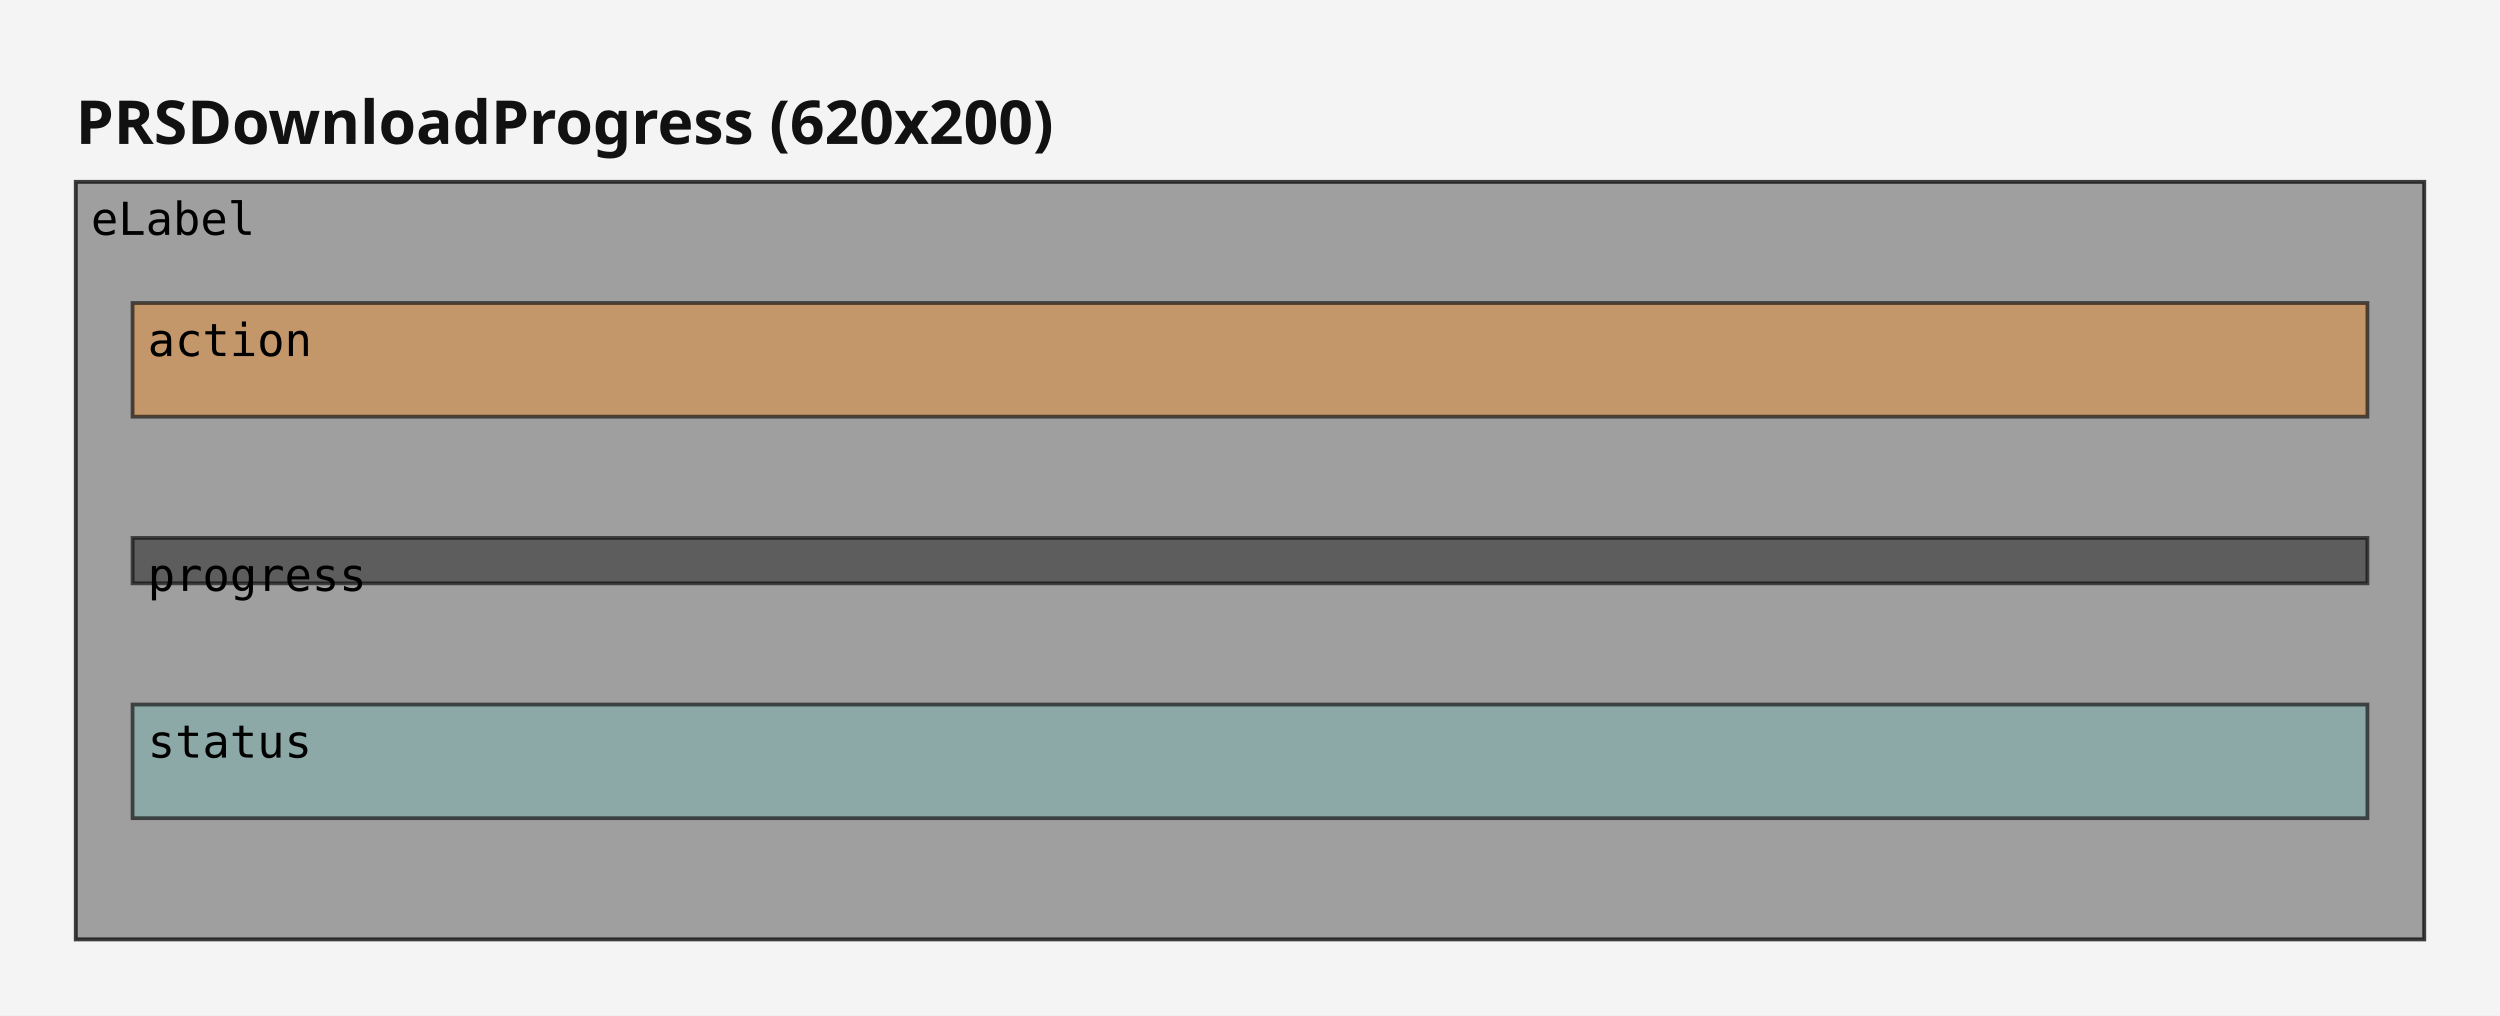
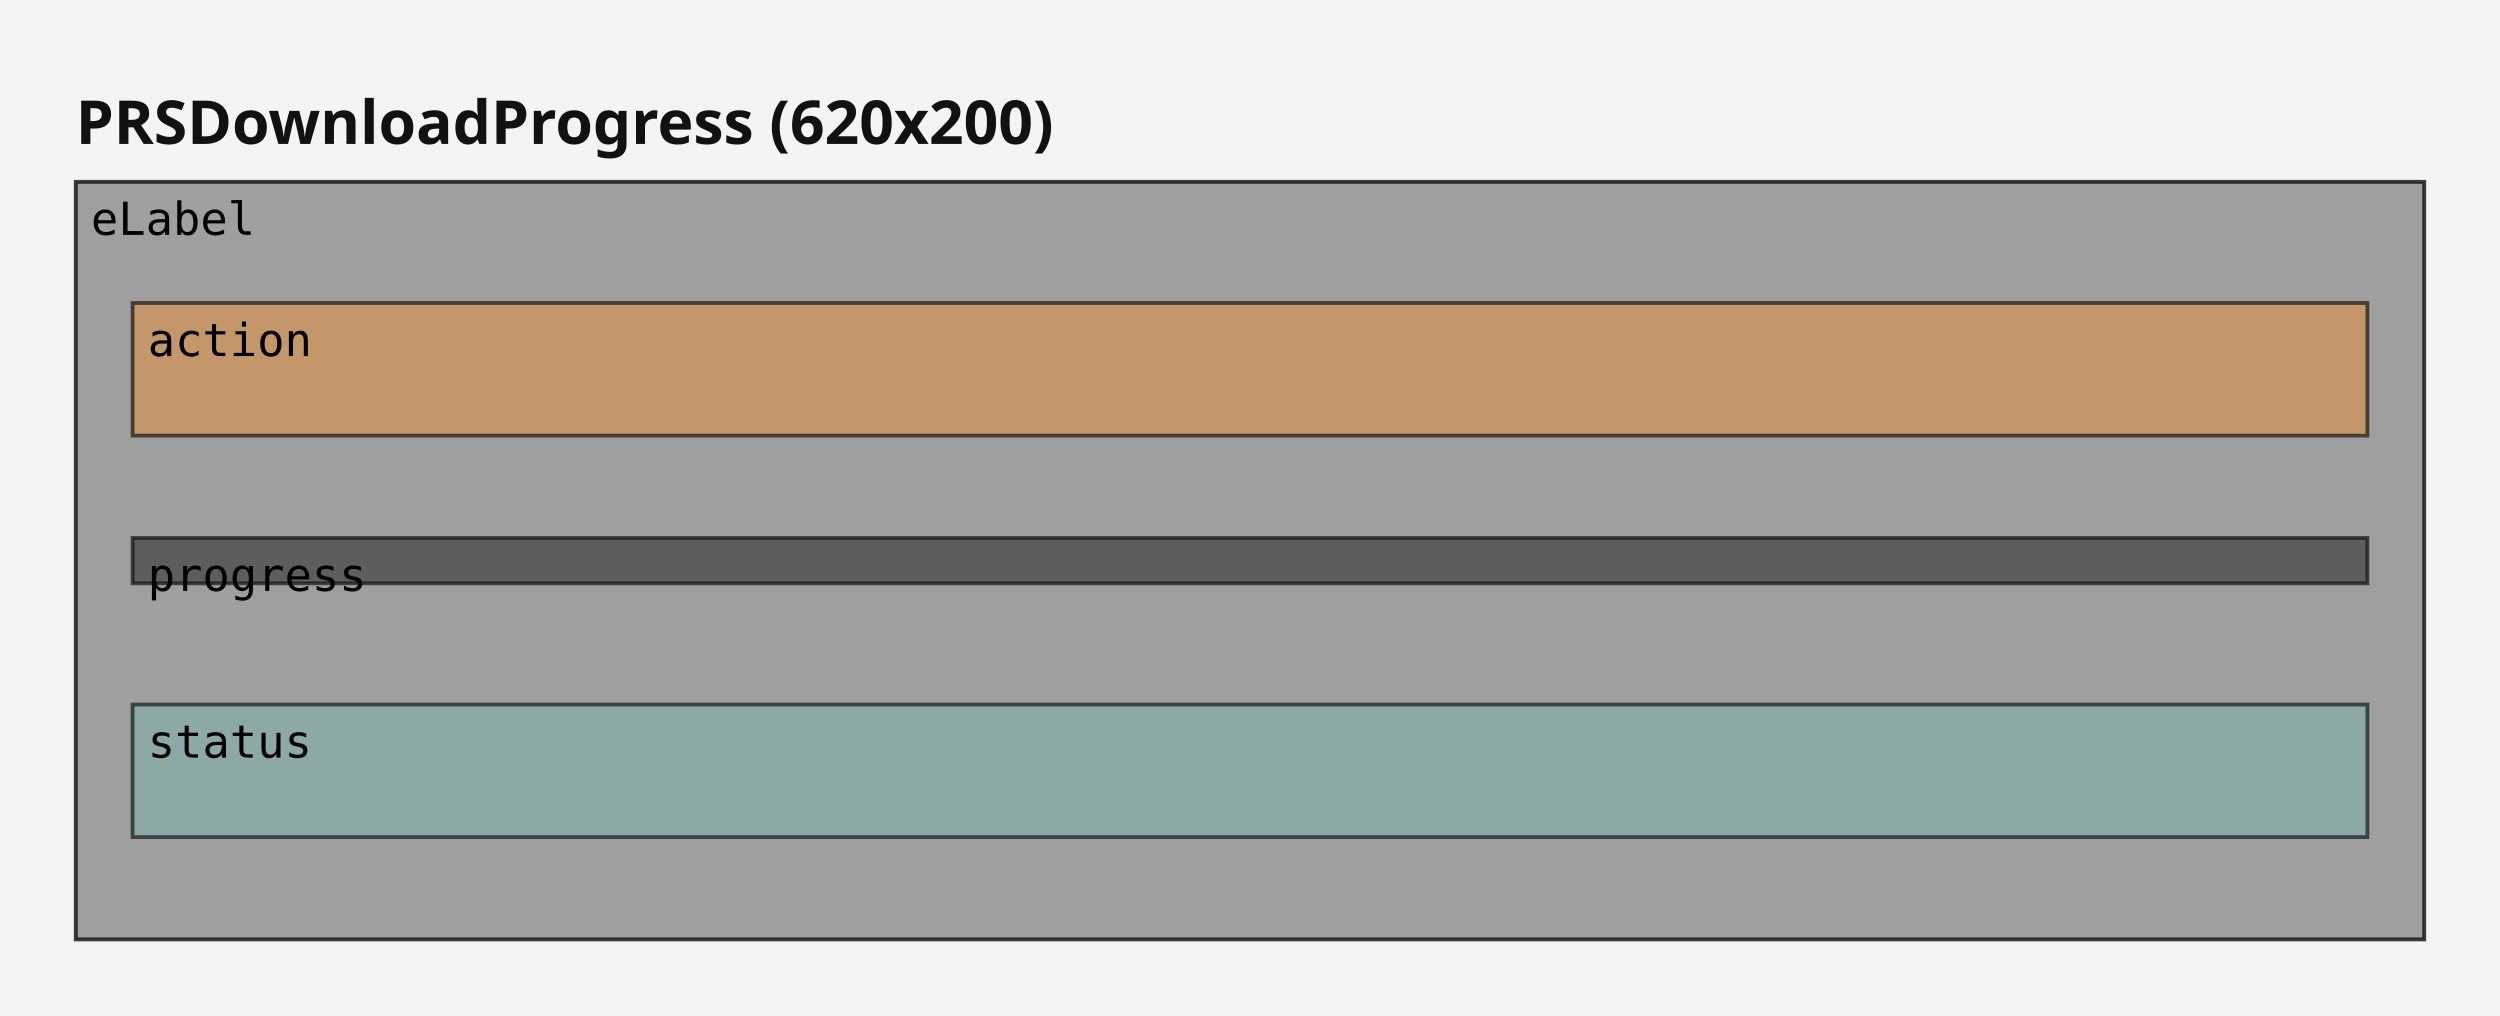
<svg xmlns="http://www.w3.org/2000/svg" width="660" height="268" viewBox="0 0 660 268">
  <rect x="0" y="0" width="660" height="268" fill="#f4f4f4" />
  <text x="20" y="38" font-family="sans-serif" font-size="16" font-weight="bold" fill="#111111">PRSDownloadProgress (620x200)</text>
  <g data-screen="0" transform="translate(20,48)">
    <rect x="0" y="0" width="620" height="200" fill="#ffffff" stroke="#999999" stroke-width="1" />
    <g>
      <rect data-ref="0:0" x="0" y="0" width="620" height="200" fill="#2c2c2c" fill-opacity="0.45" stroke="#000000" stroke-opacity="0.6" stroke-width="1" />
      <text x="4" y="14" font-family="monospace" font-size="12" fill="#000000">eLabel</text>
    </g>
    <g>
-       <rect data-ref="0:1" x="15" y="32" width="590" height="30" fill="#f28e2b" fill-opacity="0.45" stroke="#000000" stroke-opacity="0.6" stroke-width="1" />
+       <rect data-ref="0:1" x="15" y="32" width="590" height="35" fill="#f28e2b" fill-opacity="0.45" stroke="#000000" stroke-opacity="0.6" stroke-width="1" />
      <text x="19" y="46" font-family="monospace" font-size="12" fill="#000000">action</text>
    </g>
    <g>
-       <rect data-ref="0:3" x="15" y="138" width="590" height="30" fill="#76b7b2" fill-opacity="0.45" stroke="#000000" stroke-opacity="0.6" stroke-width="1" />
+       <rect data-ref="0:3" x="15" y="138" width="590" height="35" fill="#76b7b2" fill-opacity="0.45" stroke="#000000" stroke-opacity="0.6" stroke-width="1" />
      <text x="19" y="152" font-family="monospace" font-size="12" fill="#000000">status</text>
    </g>
    <g>
      <rect data-ref="0:2" x="15" y="94" width="590" height="12" fill="#0e0e0e" fill-opacity="0.45" stroke="#000000" stroke-opacity="0.6" stroke-width="1" />
      <text x="19" y="108" font-family="monospace" font-size="12" fill="#000000">progress</text>
    </g>
  </g>
</svg>
